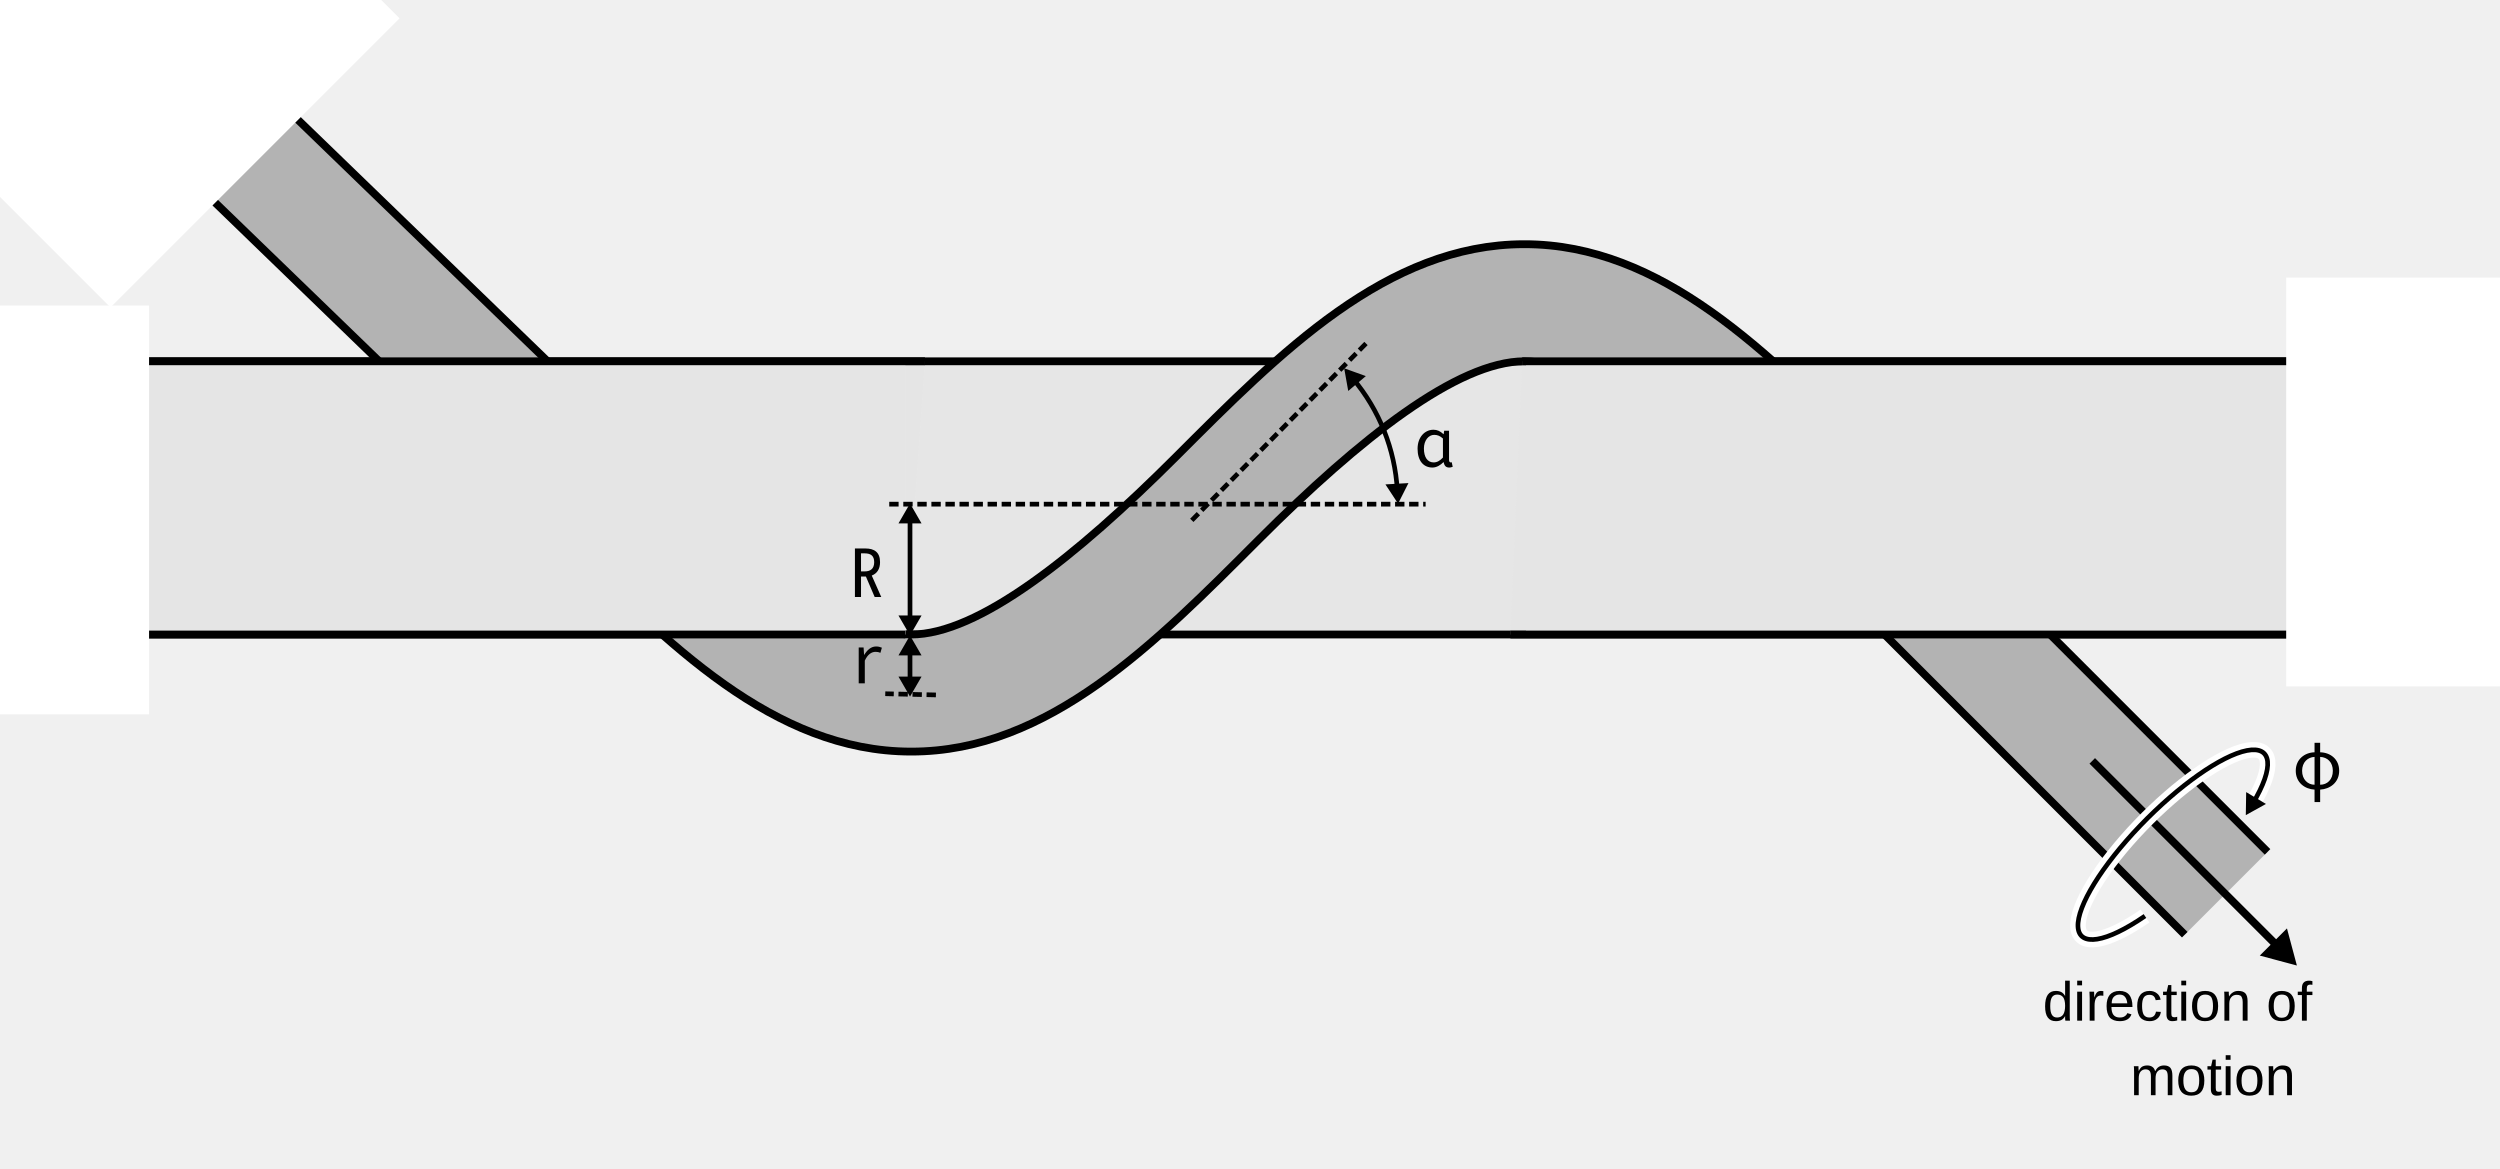
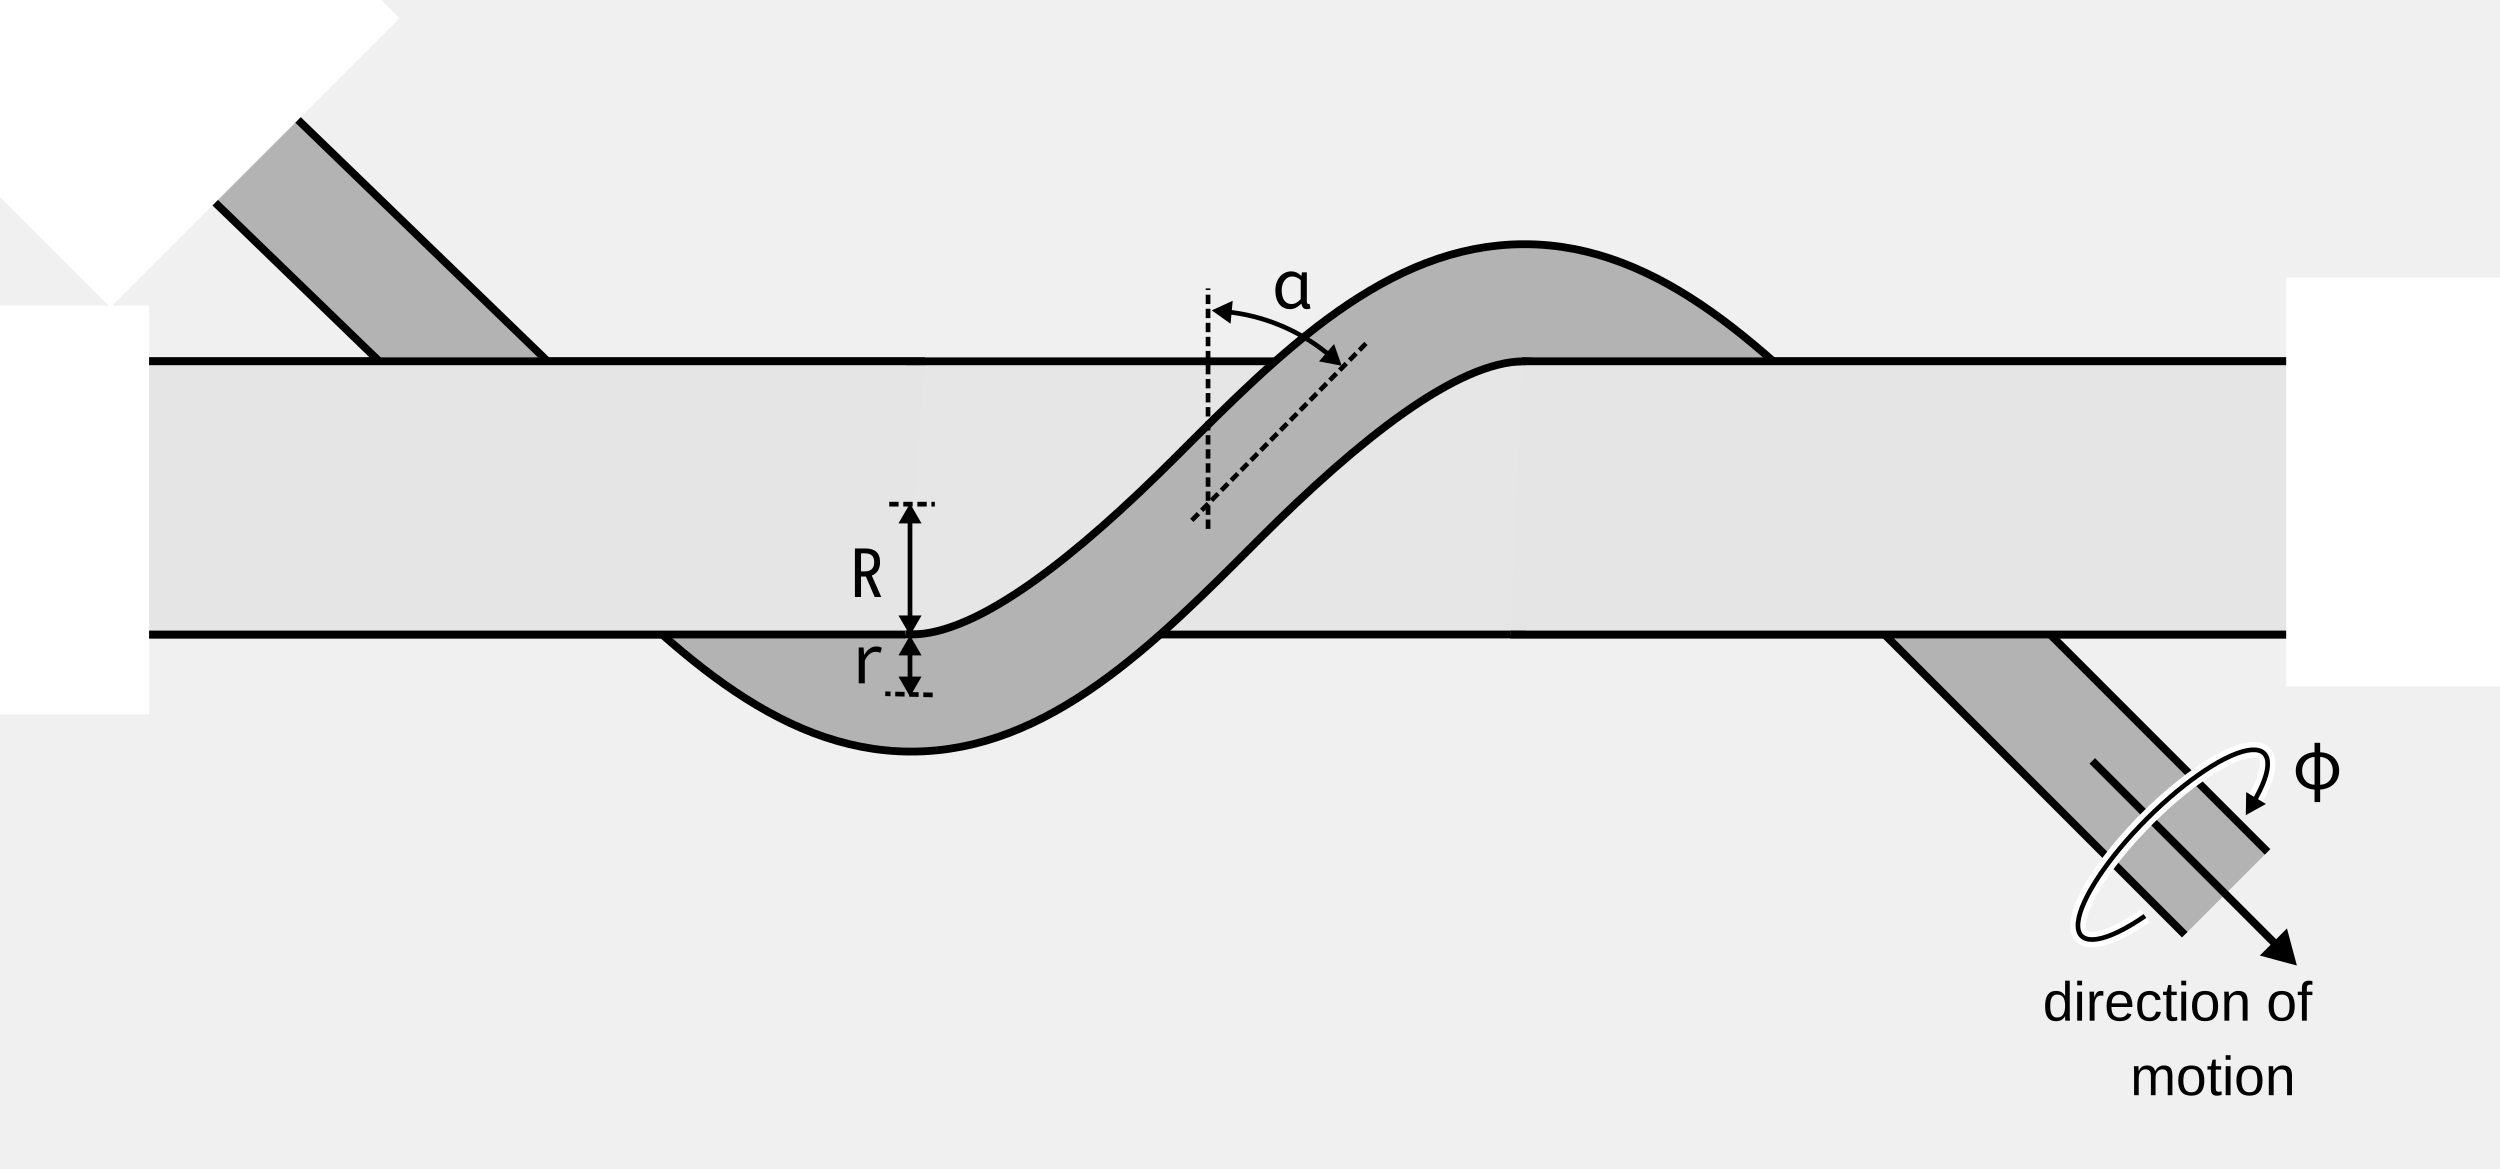
<svg xmlns="http://www.w3.org/2000/svg" width="160.131mm" height="74.829mm" viewBox="0 0 160.131 74.829" version="1.1" id="svg1">
  <defs id="defs1">
    <marker style="overflow:visible" id="marker15" refX="0" refY="0" orient="auto-start-reverse" markerWidth="0.8" markerHeight="0.8" viewBox="0 0 1 1" preserveAspectRatio="xMidYMid">
      <path transform="scale(0.5)" style="fill:context-stroke;fill-rule:evenodd;stroke:context-stroke;stroke-width:1pt" d="M 5.77,0 -2.88,5 V -5 Z" id="path15" />
    </marker>
    <marker style="overflow:visible" id="Triangle" refX="0" refY="0" orient="auto-start-reverse" markerWidth="0.8" markerHeight="0.8" viewBox="0 0 1 1" preserveAspectRatio="xMidYMid">
      <path transform="scale(0.5)" style="fill:context-stroke;fill-rule:evenodd;stroke:context-stroke;stroke-width:1pt" d="M 5.77,0 -2.88,5 V -5 Z" id="path135" />
    </marker>
  </defs>
  <g id="layer1" transform="translate(-19.65648,-5.760259)">
    <rect style="fill:#e6e6e6;fill-opacity:1;stroke:none;stroke-width:0.275;stroke-linecap:round;stroke-linejoin:miter;stroke-dasharray:none;stroke-opacity:1" id="rect5" width="41.25" height="17.5" x="77.652" y="28.902" />
    <rect style="fill:none;fill-opacity:0.489;stroke:#000000;stroke-width:0.5;stroke-linecap:round;stroke-linejoin:miter;stroke-dasharray:none;stroke-opacity:1" id="rect4" width="140" height="17.5" x="27.652" y="28.902" />
    <path id="path2" style="baseline-shift:baseline;display:inline;overflow:visible;opacity:1;fill:#ffffff;fill-opacity:1;stroke:none;stroke-width:0.5;stroke-linejoin:round;stroke-dasharray:none;enable-background:accumulate;stop-color:#000000;stop-opacity:1" d="m 117.284,21.402 c -8.816,0.007 -15.658,6.973 -22.284,13.598 -6.466,6.466 -12.714,11.405 -16.98,11.402 -0.121,-9.7e-5 -0.244,-0.004 -0.368,-0.012 v 7.508 c 0.12,0.003 0.241,0.004 0.362,0.004 8.824,0.007 15.666,-6.974 22.29,-13.598 6.465,-6.465 12.712,-11.398 16.986,-11.402 0.51,-4e-4 1.048,0.07 1.612,0.205 V 21.479 c -0.532,-0.051 -1.071,-0.078 -1.618,-0.078 z" />
    <path style="baseline-shift:baseline;display:inline;overflow:visible;opacity:1;fill:#b3b3b3;fill-opacity:1;stroke:#000000;stroke-width:0.5;stroke-linejoin:round;stroke-dasharray:none;enable-background:accumulate;stop-color:#000000;stop-opacity:1" d="M 164.898,60.325 139.574,35 c -6.624,-6.624 -13.466,-13.605 -22.29,-13.598 -8.816,0.007 -15.658,6.973 -22.284,13.598 -6.466,6.466 -12.714,11.405 -16.98,11.402 -4.274,-0.004 -10.522,-4.937 -16.986,-11.402 L 22.062,-2.699 16.759,2.605 55.73,40.304 c 6.625,6.625 13.468,13.591 22.283,13.598 8.824,0.007 15.666,-6.974 22.29,-13.598 6.465,-6.465 12.712,-11.398 16.986,-11.402 4.266,-0.003 10.514,4.936 16.98,11.402 l 25.325,25.325" id="path3" />
    <rect style="fill:#e6e6e6;fill-opacity:1;stroke:none;stroke-width:0.303;stroke-linecap:round;stroke-linejoin:miter;stroke-dasharray:none;stroke-opacity:1" id="rect1" width="50" height="17.5" x="27.652" y="28.902" />
    <rect style="fill:#e6e6e6;fill-opacity:1;stroke:none;stroke-width:0.303;stroke-linecap:round;stroke-linejoin:miter;stroke-dasharray:none;stroke-opacity:1" id="rect2" width="50.258" height="17.5" x="117.402" y="28.902" />
    <path id="rect3" style="fill:#e6e6e6;fill-opacity:0.489;stroke:#000000;stroke-width:0.5;stroke-linecap:butt;stroke-linejoin:miter;stroke-dasharray:none;stroke-opacity:1" d="M 78.902,28.902 H 27.652 v 17.5 h 50 m 38.75,0 h 51.25 V 28.902 h -50.5" />
    <path style="fill:none;fill-opacity:1;stroke:#000000;stroke-width:0.3;stroke-linecap:butt;stroke-linejoin:miter;stroke-dasharray:none;stroke-dashoffset:0;stroke-opacity:1;marker-start:url(#Triangle);marker-end:url(#marker15)" d="M 77.945,45.61 V 38.86" id="path9" />
    <path style="fill:none;fill-opacity:1;stroke:#000000;stroke-width:0.3;stroke-linecap:butt;stroke-linejoin:miter;stroke-dasharray:none;stroke-dashoffset:0;stroke-opacity:1;marker-start:url(#Triangle);marker-end:url(#marker15)" d="M 77.945,49.526 V 47.314" id="path16" />
    <rect style="mix-blend-mode:normal;fill:#ffffff;fill-opacity:1;stroke:none;stroke-width:1;stroke-linecap:butt;stroke-linejoin:miter;stroke-dasharray:none;stroke-dashoffset:0;stroke-opacity:1" id="rect22" width="29.76" height="26.183" x="7.14" y="-27.092" transform="rotate(45)" />
    <rect style="mix-blend-mode:normal;fill:#ffffff;fill-opacity:1;stroke:none;stroke-width:1;stroke-linecap:butt;stroke-linejoin:miter;stroke-dasharray:none;stroke-dashoffset:0;stroke-opacity:1" id="rect23" width="29.76" height="26.183" x="-0.556" y="25.331" />
    <rect style="mix-blend-mode:normal;fill:#ffffff;fill-opacity:1;stroke:none;stroke-width:1;stroke-linecap:butt;stroke-linejoin:miter;stroke-dasharray:none;stroke-dashoffset:0;stroke-opacity:1" id="rect24" width="29.76" height="26.183" x="166.092" y="23.542" />
  </g>
  <g id="layer3" style="display:inline" transform="translate(-32.65823,-10.04869)">
    <path style="fill:none;fill-opacity:1;stroke:#000000;stroke-width:0.5;stroke-linecap:butt;stroke-linejoin:miter;stroke-dasharray:none;stroke-dashoffset:0;stroke-opacity:1;marker-end:url(#marker15)" d="m 166.672,58.785 12.103,12.103" id="path18" />
-     <path style="fill:none;fill-opacity:1;stroke:#000000;stroke-width:0.3;stroke-linecap:butt;stroke-linejoin:miter;stroke-dasharray:none;stroke-dashoffset:0;stroke-opacity:1;marker-start:url(#marker15);marker-end:url(#marker15)" id="path8" d="m 106.304,30.001 a 12.197,12.197 0 0 1 2.854,7.169" transform="translate(13.00174,4.288426)" />
-     <path id="path6" style="display:inline;fill:none;fill-opacity:1;stroke:#000000;stroke-width:0.3;stroke-linecap:butt;stroke-linejoin:miter;stroke-dasharray:0.6, 0.3;stroke-dashoffset:0;stroke-opacity:1" d="M 89.616,42.342 H 123.973 M 92.606,54.561 89.361,54.484" />
+     <path style="fill:none;fill-opacity:1;stroke:#000000;stroke-width:0.3;stroke-linecap:butt;stroke-linejoin:miter;stroke-dasharray:none;stroke-dashoffset:0;stroke-opacity:1;marker-start:url(#marker15);marker-end:url(#marker15)" id="path8" d="m 98.122,25.721 a 12.197,12.197 0 0 1 6.825,2.907" transform="translate(13.00174,4.288426)" />
+     <path id="path6" style="display:inline;fill:none;fill-opacity:1;stroke:#000000;stroke-width:0.3;stroke-linecap:butt;stroke-linejoin:miter;stroke-dasharray:0.6, 0.3;stroke-dashoffset:0;stroke-opacity:1" d="m 89.616,42.342 h 2.923 m -0.14,12.22 -3.039,-0.077" />
    <path style="fill:none;fill-opacity:1;stroke:#000000;stroke-width:0.3;stroke-linecap:butt;stroke-linejoin:miter;stroke-dasharray:0.6, 0.3;stroke-dashoffset:0;stroke-opacity:1" d="M 108.996,43.378 120.206,31.996" id="path7" />
-     <text xml:space="preserve" style="font-size:4.233px;font-family:'Noto Sans Mono CJK HK';-inkscape-font-specification:'Noto Sans Mono CJK HK';writing-mode:lr-tb;direction:ltr;fill:#000000;fill-opacity:1;stroke:none;stroke-width:0.3;stroke-linecap:butt;stroke-linejoin:miter;stroke-dasharray:0.6, 0.3;stroke-dashoffset:0;stroke-opacity:1" x="123.237" y="39.936" id="text8">
-       <tspan id="tspan8" style="font-size:4.233px;fill:#000000;stroke:none;stroke-width:0.3" x="123.237" y="39.936">ɑ</tspan>
+     <text xml:space="preserve" style="font-size:4.233px;font-family:'Noto Sans Mono CJK HK';-inkscape-font-specification:'Noto Sans Mono CJK HK';writing-mode:lr-tb;direction:ltr;fill:#000000;fill-opacity:1;stroke:none;stroke-width:0.3;stroke-linecap:butt;stroke-linejoin:miter;stroke-dasharray:0.6, 0.3;stroke-dashoffset:0;stroke-opacity:1" x="114.128" y="29.79" id="text8">
+       <tspan id="tspan8" style="font-size:4.233px;fill:#000000;stroke:none;stroke-width:0.3" x="114.128" y="29.79">ɑ</tspan>
    </text>
    <text xml:space="preserve" style="font-size:4.233px;font-family:'Noto Sans Mono CJK HK';-inkscape-font-specification:'Noto Sans Mono CJK HK';writing-mode:lr-tb;direction:ltr;fill:#000000;fill-opacity:1;stroke:none;stroke-width:0.3;stroke-linecap:butt;stroke-linejoin:miter;stroke-dasharray:0.6, 0.3;stroke-dashoffset:0;stroke-opacity:1" x="87.121" y="48.289" id="text16">
      <tspan id="tspan16" style="font-size:4.233px;fill:#000000;stroke:none;stroke-width:0.3" x="87.121" y="48.289">R</tspan>
    </text>
    <text xml:space="preserve" style="font-size:4.233px;font-family:'Noto Sans Mono CJK HK';-inkscape-font-specification:'Noto Sans Mono CJK HK';writing-mode:lr-tb;direction:ltr;fill:#000000;fill-opacity:1;stroke:none;stroke-width:0.3;stroke-linecap:butt;stroke-linejoin:miter;stroke-dasharray:0.6, 0.3;stroke-dashoffset:0;stroke-opacity:1" x="87.192" y="53.819" id="text17">
      <tspan id="tspan17" style="font-size:4.233px;fill:#000000;stroke:none;stroke-width:0.3" x="87.192" y="53.819">r</tspan>
    </text>
    <path style="fill:none;fill-opacity:1;stroke:#ffffff;stroke-width:1;stroke-linecap:butt;stroke-linejoin:miter;stroke-dasharray:none;stroke-dashoffset:0;stroke-opacity:1" id="path19" d="m 168.837,-71.648 a 2.347,8.269 0 0 1 -2.551,3.517 2.347,8.269 0 0 1 -1.759,-7.399 2.347,8.269 0 0 1 1.43,-8.233 2.347,8.269 0 0 1 2.67,2.151" transform="rotate(45.00001)" />
    <path style="fill:none;fill-opacity:1;stroke:#000000;stroke-width:0.3;stroke-linecap:butt;stroke-linejoin:miter;stroke-dasharray:none;stroke-dashoffset:0;stroke-opacity:1;marker-end:url(#marker15)" id="path17" d="m 168.837,-71.648 a 2.347,8.269 0 0 1 -2.551,3.517 2.347,8.269 0 0 1 -1.759,-7.399 2.347,8.269 0 0 1 1.43,-8.233 2.347,8.269 0 0 1 2.67,2.151" transform="rotate(45.00001)" />
    <text xml:space="preserve" style="font-size:4.233px;font-family:'Noto Sans Mono CJK HK';-inkscape-font-specification:'Noto Sans Mono CJK HK';writing-mode:lr-tb;direction:ltr;fill:none;fill-opacity:1;stroke:#ffffff;stroke-width:1;stroke-linecap:butt;stroke-linejoin:miter;stroke-dasharray:none;stroke-dashoffset:0;stroke-opacity:1" x="179.813" y="60.308" id="text19">
      <tspan id="tspan19" style="fill:#000000;fill-opacity:1;stroke-width:1" x="179.813" y="60.308" />
    </text>
    <text xml:space="preserve" style="font-size:4.233px;font-family:'Noto Sans Mono CJK HK';-inkscape-font-specification:'Noto Sans Mono CJK HK';writing-mode:lr-tb;direction:ltr;fill:#000000;fill-opacity:1;stroke:none;stroke-width:0.3;stroke-linecap:butt;stroke-linejoin:miter;stroke-dasharray:0.6, 0.3;stroke-dashoffset:0;stroke-opacity:1" x="179.488" y="60.578" id="text20">
      <tspan id="tspan20" style="font-size:4.233px;fill:#000000;stroke:none;stroke-width:0.3" x="179.488" y="60.578">φ</tspan>
    </text>
    <text xml:space="preserve" style="font-size:3.528px;font-family:'Noto Sans Mono CJK HK';-inkscape-font-specification:'Noto Sans Mono CJK HK';text-align:center;writing-mode:lr-tb;direction:ltr;text-anchor:middle;fill:#000000;fill-opacity:1;stroke:#ffffff;stroke-width:1;stroke-linecap:butt;stroke-linejoin:miter;stroke-dasharray:none;stroke-dashoffset:0;stroke-opacity:1" x="178.804" y="75.423" id="text21">
      <tspan id="tspan21" style="font-style:normal;font-variant:normal;font-weight:normal;font-stretch:normal;font-size:3.528px;font-family:'Liberation Sans';-inkscape-font-specification:'Liberation Sans';fill:#000000;fill-opacity:1;stroke:none;stroke-width:1" x="178.804" y="75.423">direction of </tspan>
      <tspan style="font-style:normal;font-variant:normal;font-weight:normal;font-stretch:normal;font-size:3.528px;font-family:'Liberation Sans';-inkscape-font-specification:'Liberation Sans';fill:#000000;fill-opacity:1;stroke:none;stroke-width:1" x="178.804" y="80.2" id="tspan22">motion</tspan>
    </text>
+     <path style="fill:none;stroke:#000000;stroke-width:0.3;stroke-dasharray:0.6, 0.3;stroke-dashoffset:0" d="m 110.037,43.925 0,-15.402" id="path1" />
  </g>
</svg>
